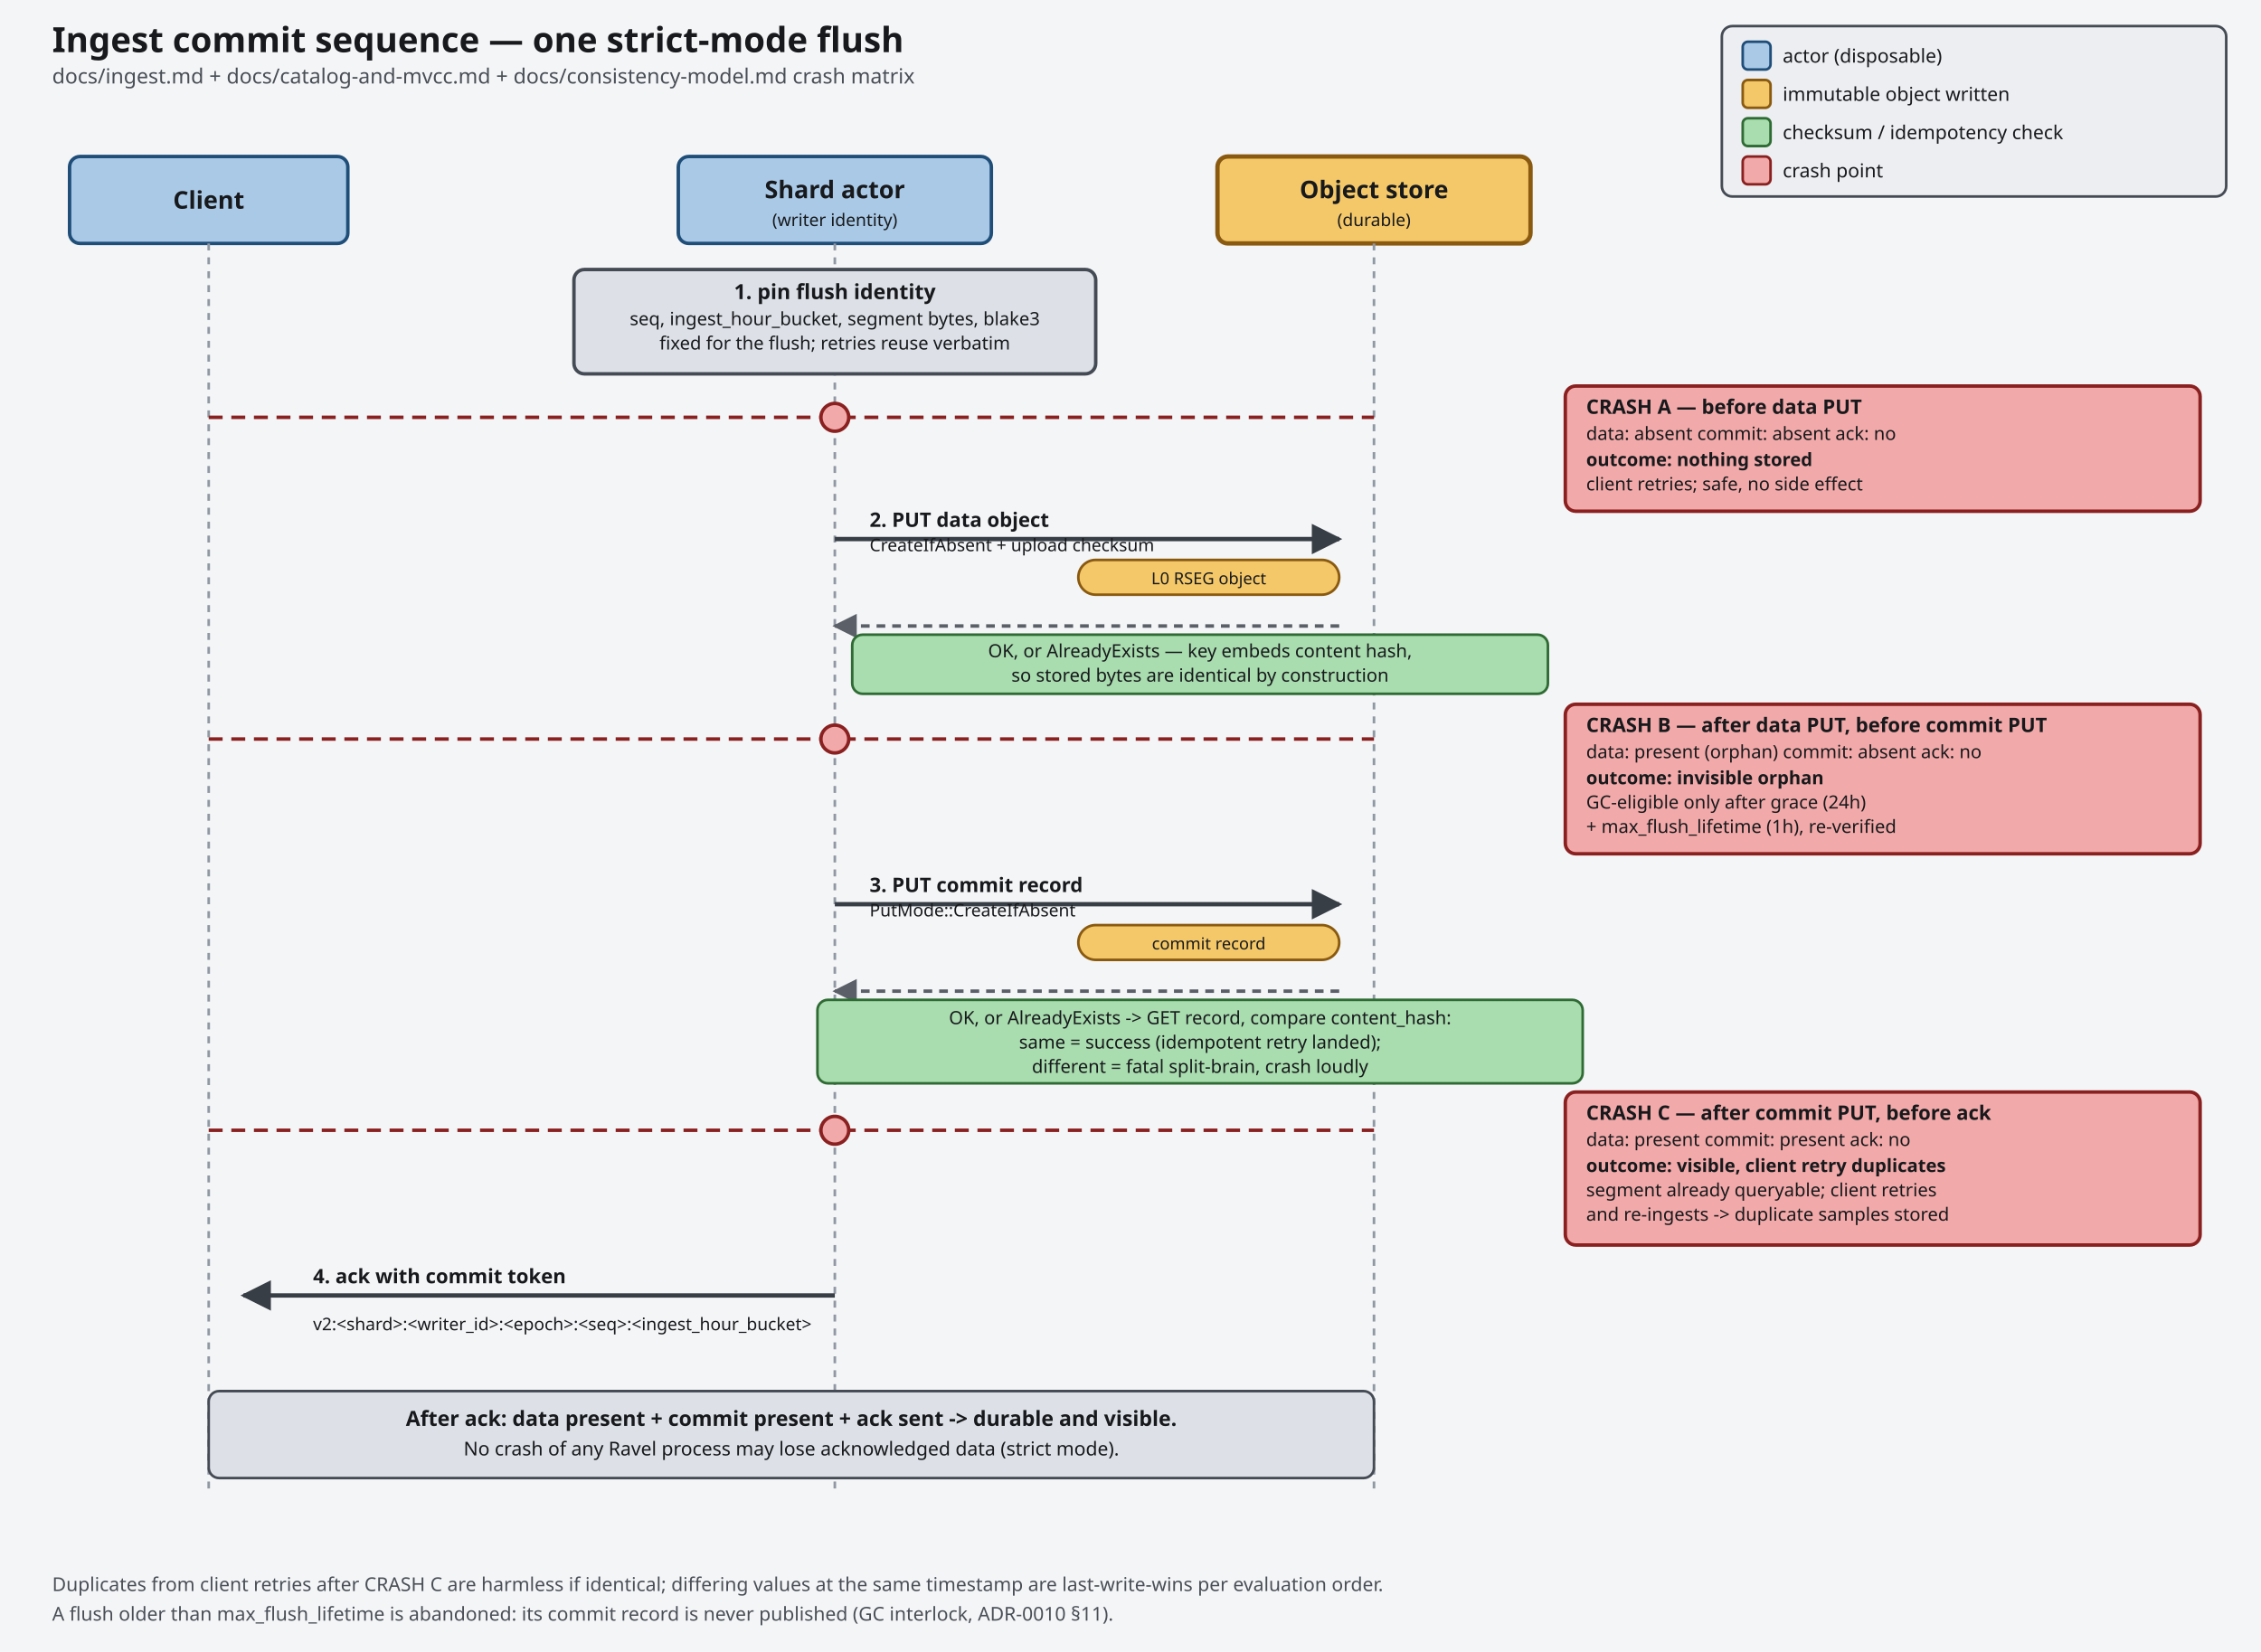
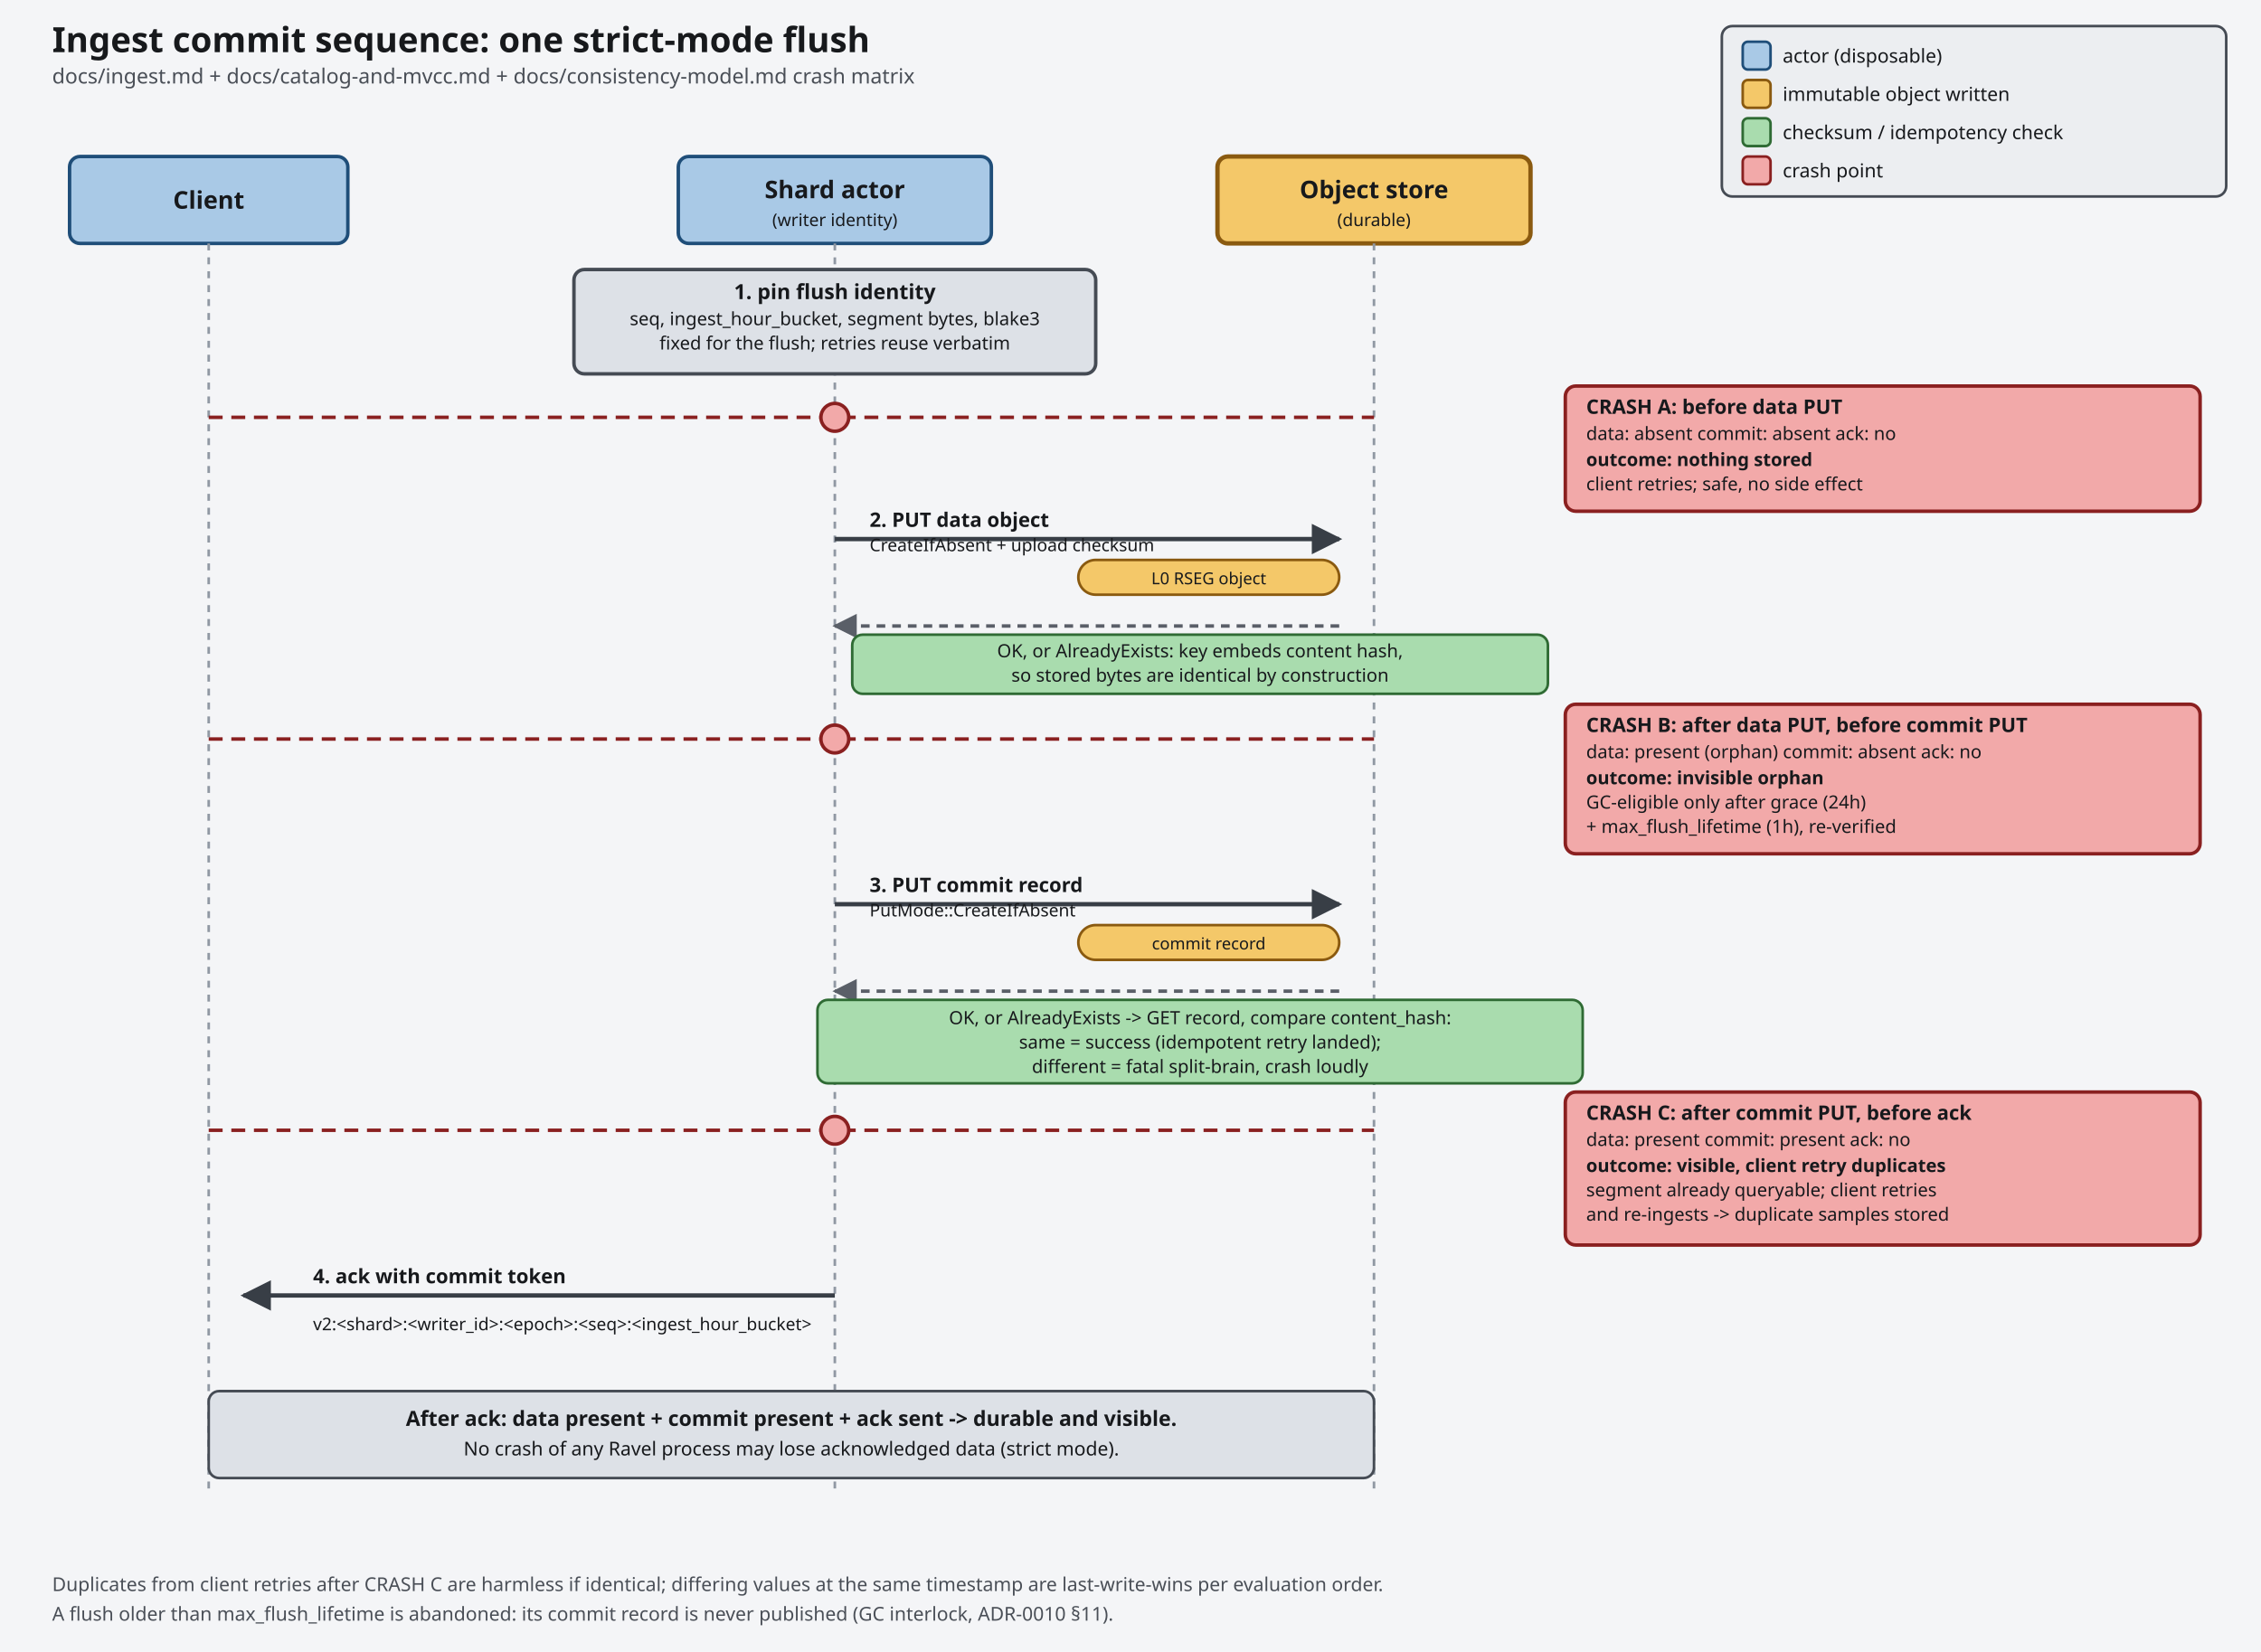
<svg xmlns="http://www.w3.org/2000/svg" width="1300" height="950" viewBox="0 0 1300 950" font-family="system-ui, sans-serif" role="img" aria-label="Ingest commit sequence: one strict-mode flush pins the flush identity, PUTs the data object create-if-absent with a checksum, PUTs the commit record create-if-absent with an idempotency check, then acks with a commit token; the three crash points and what each one leaves behind are marked.">
  <defs>
    <marker id="arrow" viewBox="0 0 10 10" refX="9" refY="5" markerWidth="7" markerHeight="7" orient="auto-start-reverse">
      <path d="M0,0 L10,5 L0,10 z" fill="#383e46" />
    </marker>
    <marker id="arrowret" viewBox="0 0 10 10" refX="9" refY="5" markerWidth="7" markerHeight="7" orient="auto-start-reverse">
      <path d="M0,0 L10,5 L0,10 z" fill="#5a5f68" />
    </marker>
  </defs>
  <rect x="0" y="0" width="1300" height="950" fill="#f4f5f7" />
-   <text x="30" y="30" font-size="20" font-weight="bold" fill="#17191c">Ingest commit sequence — one strict-mode flush</text>
+   <text x="30" y="30" font-size="20" font-weight="bold" fill="#17191c">Ingest commit sequence: one strict-mode flush</text>
  <text x="30" y="48" font-size="12" fill="#4a4f57">docs/ingest.md + docs/catalog-and-mvcc.md + docs/consistency-model.md crash matrix</text>
  <g>
    <rect x="990" y="15" width="290" height="98" rx="6" fill="#eceef1" stroke="#454b54" stroke-width="1.5" />
    <rect x="1002" y="24" width="16" height="16" rx="3" fill="#a9c9e6" stroke="#1f4e79" stroke-width="1.5" />
    <text x="1025" y="36" font-size="11" fill="#17191c">actor (disposable)</text>
    <rect x="1002" y="46" width="16" height="16" rx="3" fill="#f4c869" stroke="#8a5a10" stroke-width="1.5" />
    <text x="1025" y="58" font-size="11" fill="#17191c">immutable object written</text>
    <rect x="1002" y="68" width="16" height="16" rx="3" fill="#a9dcae" stroke="#2f6b34" stroke-width="1.5" />
    <text x="1025" y="80" font-size="11" fill="#17191c">checksum / idempotency check</text>
    <rect x="1002" y="90" width="16" height="16" rx="3" fill="#f2a9a9" stroke="#8a2020" stroke-width="1.5" />
    <text x="1025" y="102" font-size="11" fill="#17191c">crash point</text>
  </g>
  <rect x="40" y="90" width="160" height="50" rx="6" fill="#a9c9e6" stroke="#1f4e79" stroke-width="2" />
  <text x="120" y="120" font-size="14" font-weight="bold" text-anchor="middle" fill="#17191c">Client</text>
  <rect x="390" y="90" width="180" height="50" rx="6" fill="#a9c9e6" stroke="#1f4e79" stroke-width="2" />
  <text x="480" y="114" font-size="14" font-weight="bold" text-anchor="middle" fill="#17191c">Shard actor</text>
  <text x="480" y="130" font-size="10" text-anchor="middle" fill="#17191c">(writer identity)</text>
  <rect x="700" y="90" width="180" height="50" rx="6" fill="#f4c869" stroke="#8a5a10" stroke-width="2.5" />
  <text x="790" y="114" font-size="14" font-weight="bold" text-anchor="middle" fill="#17191c">Object store</text>
  <text x="790" y="130" font-size="10" text-anchor="middle" fill="#17191c">(durable)</text>
  <line x1="120" y1="140" x2="120" y2="860" stroke="#9098a3" stroke-width="1.5" stroke-dasharray="4,4" />
  <line x1="480" y1="140" x2="480" y2="860" stroke="#9098a3" stroke-width="1.5" stroke-dasharray="4,4" />
  <line x1="790" y1="140" x2="790" y2="860" stroke="#9098a3" stroke-width="1.5" stroke-dasharray="4,4" />
  <rect x="330" y="155" width="300" height="60" rx="6" fill="#dde1e7" stroke="#454b54" stroke-width="2" />
  <text x="480" y="172" font-size="12" font-weight="bold" text-anchor="middle" fill="#17191c">1. pin flush identity</text>
  <text x="480" y="187" font-size="10.5" text-anchor="middle" fill="#17191c">seq, ingest_hour_bucket, segment bytes, blake3</text>
  <text x="480" y="201" font-size="10.5" text-anchor="middle" fill="#17191c">fixed for the flush; retries reuse verbatim</text>
  <line x1="120" y1="240" x2="790" y2="240" stroke="#8a2020" stroke-width="2" stroke-dasharray="8,5" />
  <circle cx="480" cy="240" r="8" fill="#f2a9a9" stroke="#8a2020" stroke-width="2" />
  <rect x="900" y="222" width="365" height="72" rx="6" fill="#f2a9a9" stroke="#8a2020" stroke-width="2" />
-   <text x="912" y="238" font-size="11.5" font-weight="bold" fill="#17191c">CRASH A — before data PUT</text>
+   <text x="912" y="238" font-size="11.5" font-weight="bold" fill="#17191c">CRASH A: before data PUT</text>
  <text x="912" y="253" font-size="10.5" fill="#17191c">data: absent   commit: absent   ack: no</text>
  <text x="912" y="268" font-size="10.5" font-weight="bold" fill="#17191c">outcome: nothing stored</text>
  <text x="912" y="282" font-size="10.5" fill="#17191c">client retries; safe, no side effect</text>
  <line x1="480" y1="310" x2="770" y2="310" stroke="#383e46" stroke-width="2.5" marker-end="url(#arrow)" />
  <text x="500" y="303" font-size="11.5" font-weight="bold" fill="#17191c">2. PUT data object</text>
  <text x="500" y="317" font-size="10" fill="#17191c">CreateIfAbsent + upload checksum</text>
  <rect x="620" y="322" width="150" height="20" rx="10" fill="#f4c869" stroke="#8a5a10" stroke-width="1.5" />
  <text x="695" y="336" font-size="9.5" text-anchor="middle" fill="#17191c">L0 RSEG object</text>
  <line x1="770" y1="360" x2="480" y2="360" stroke="#5a5f68" stroke-width="2" stroke-dasharray="5,4" marker-end="url(#arrowret)" />
  <rect x="490" y="365" width="400" height="34" rx="6" fill="#a9dcae" stroke="#2f6b34" stroke-width="1.5" />
-   <text x="690" y="378" font-size="10.5" text-anchor="middle" fill="#17191c">OK, or AlreadyExists — key embeds content hash,</text>
+   <text x="690" y="378" font-size="10.5" text-anchor="middle" fill="#17191c">OK, or AlreadyExists: key embeds content hash,</text>
  <text x="690" y="392" font-size="10.5" text-anchor="middle" fill="#17191c">so stored bytes are identical by construction</text>
  <line x1="120" y1="425" x2="790" y2="425" stroke="#8a2020" stroke-width="2" stroke-dasharray="8,5" />
  <circle cx="480" cy="425" r="8" fill="#f2a9a9" stroke="#8a2020" stroke-width="2" />
  <rect x="900" y="405" width="365" height="86" rx="6" fill="#f2a9a9" stroke="#8a2020" stroke-width="2" />
-   <text x="912" y="421" font-size="11.5" font-weight="bold" fill="#17191c">CRASH B — after data PUT, before commit PUT</text>
+   <text x="912" y="421" font-size="11.5" font-weight="bold" fill="#17191c">CRASH B: after data PUT, before commit PUT</text>
  <text x="912" y="436" font-size="10.5" fill="#17191c">data: present (orphan)   commit: absent   ack: no</text>
  <text x="912" y="451" font-size="10.5" font-weight="bold" fill="#17191c">outcome: invisible orphan</text>
  <text x="912" y="465" font-size="10.5" fill="#17191c">GC-eligible only after grace (24h)</text>
  <text x="912" y="479" font-size="10.5" fill="#17191c">+ max_flush_lifetime (1h), re-verified</text>
  <line x1="480" y1="520" x2="770" y2="520" stroke="#383e46" stroke-width="2.5" marker-end="url(#arrow)" />
  <text x="500" y="513" font-size="11.5" font-weight="bold" fill="#17191c">3. PUT commit record</text>
  <text x="500" y="527" font-size="10" fill="#17191c">PutMode::CreateIfAbsent</text>
  <rect x="620" y="532" width="150" height="20" rx="10" fill="#f4c869" stroke="#8a5a10" stroke-width="1.5" />
  <text x="695" y="546" font-size="9.5" text-anchor="middle" fill="#17191c">commit record</text>
  <line x1="770" y1="570" x2="480" y2="570" stroke="#5a5f68" stroke-width="2" stroke-dasharray="5,4" marker-end="url(#arrowret)" />
  <rect x="470" y="575" width="440" height="48" rx="6" fill="#a9dcae" stroke="#2f6b34" stroke-width="1.5" />
  <text x="690" y="589" font-size="10.5" text-anchor="middle" fill="#17191c">OK, or AlreadyExists -&gt; GET record, compare content_hash:</text>
  <text x="690" y="603" font-size="10.5" text-anchor="middle" fill="#17191c">same = success (idempotent retry landed);</text>
  <text x="690" y="617" font-size="10.5" text-anchor="middle" fill="#17191c">different = fatal split-brain, crash loudly</text>
  <line x1="120" y1="650" x2="790" y2="650" stroke="#8a2020" stroke-width="2" stroke-dasharray="8,5" />
  <circle cx="480" cy="650" r="8" fill="#f2a9a9" stroke="#8a2020" stroke-width="2" />
  <rect x="900" y="628" width="365" height="88" rx="6" fill="#f2a9a9" stroke="#8a2020" stroke-width="2" />
-   <text x="912" y="644" font-size="11.5" font-weight="bold" fill="#17191c">CRASH C — after commit PUT, before ack</text>
+   <text x="912" y="644" font-size="11.5" font-weight="bold" fill="#17191c">CRASH C: after commit PUT, before ack</text>
  <text x="912" y="659" font-size="10.5" fill="#17191c">data: present   commit: present   ack: no</text>
  <text x="912" y="674" font-size="10.5" font-weight="bold" fill="#17191c">outcome: visible, client retry duplicates</text>
  <text x="912" y="688" font-size="10.5" fill="#17191c">segment already queryable; client retries</text>
  <text x="912" y="702" font-size="10.5" fill="#17191c">and re-ingests -&gt; duplicate samples stored</text>
  <line x1="480" y1="745" x2="140" y2="745" stroke="#383e46" stroke-width="2.5" marker-end="url(#arrow)" />
  <text x="180" y="738" font-size="11.5" font-weight="bold" fill="#17191c">4. ack with commit token</text>
  <text x="180" y="765" font-size="10" fill="#17191c">v2:&lt;shard&gt;:&lt;writer_id&gt;:&lt;epoch&gt;:&lt;seq&gt;:&lt;ingest_hour_bucket&gt;</text>
  <rect x="120" y="800" width="670" height="50" rx="6" fill="#dde1e7" stroke="#454b54" stroke-width="1.5" />
  <text x="455" y="820" font-size="12" font-weight="bold" text-anchor="middle" fill="#17191c">After ack: data present + commit present + ack sent -&gt; durable and visible.</text>
  <text x="455" y="837" font-size="11" text-anchor="middle" fill="#17191c">No crash of any Ravel process may lose acknowledged data (strict mode).</text>
  <text x="30" y="915" font-size="11" fill="#4a4f57">Duplicates from client retries after CRASH C are harmless if identical; differing values at the same timestamp are last-write-wins per evaluation order.</text>
  <text x="30" y="932" font-size="11" fill="#4a4f57">A flush older than max_flush_lifetime is abandoned: its commit record is never published (GC interlock, ADR-0010 §11).</text>
</svg>
